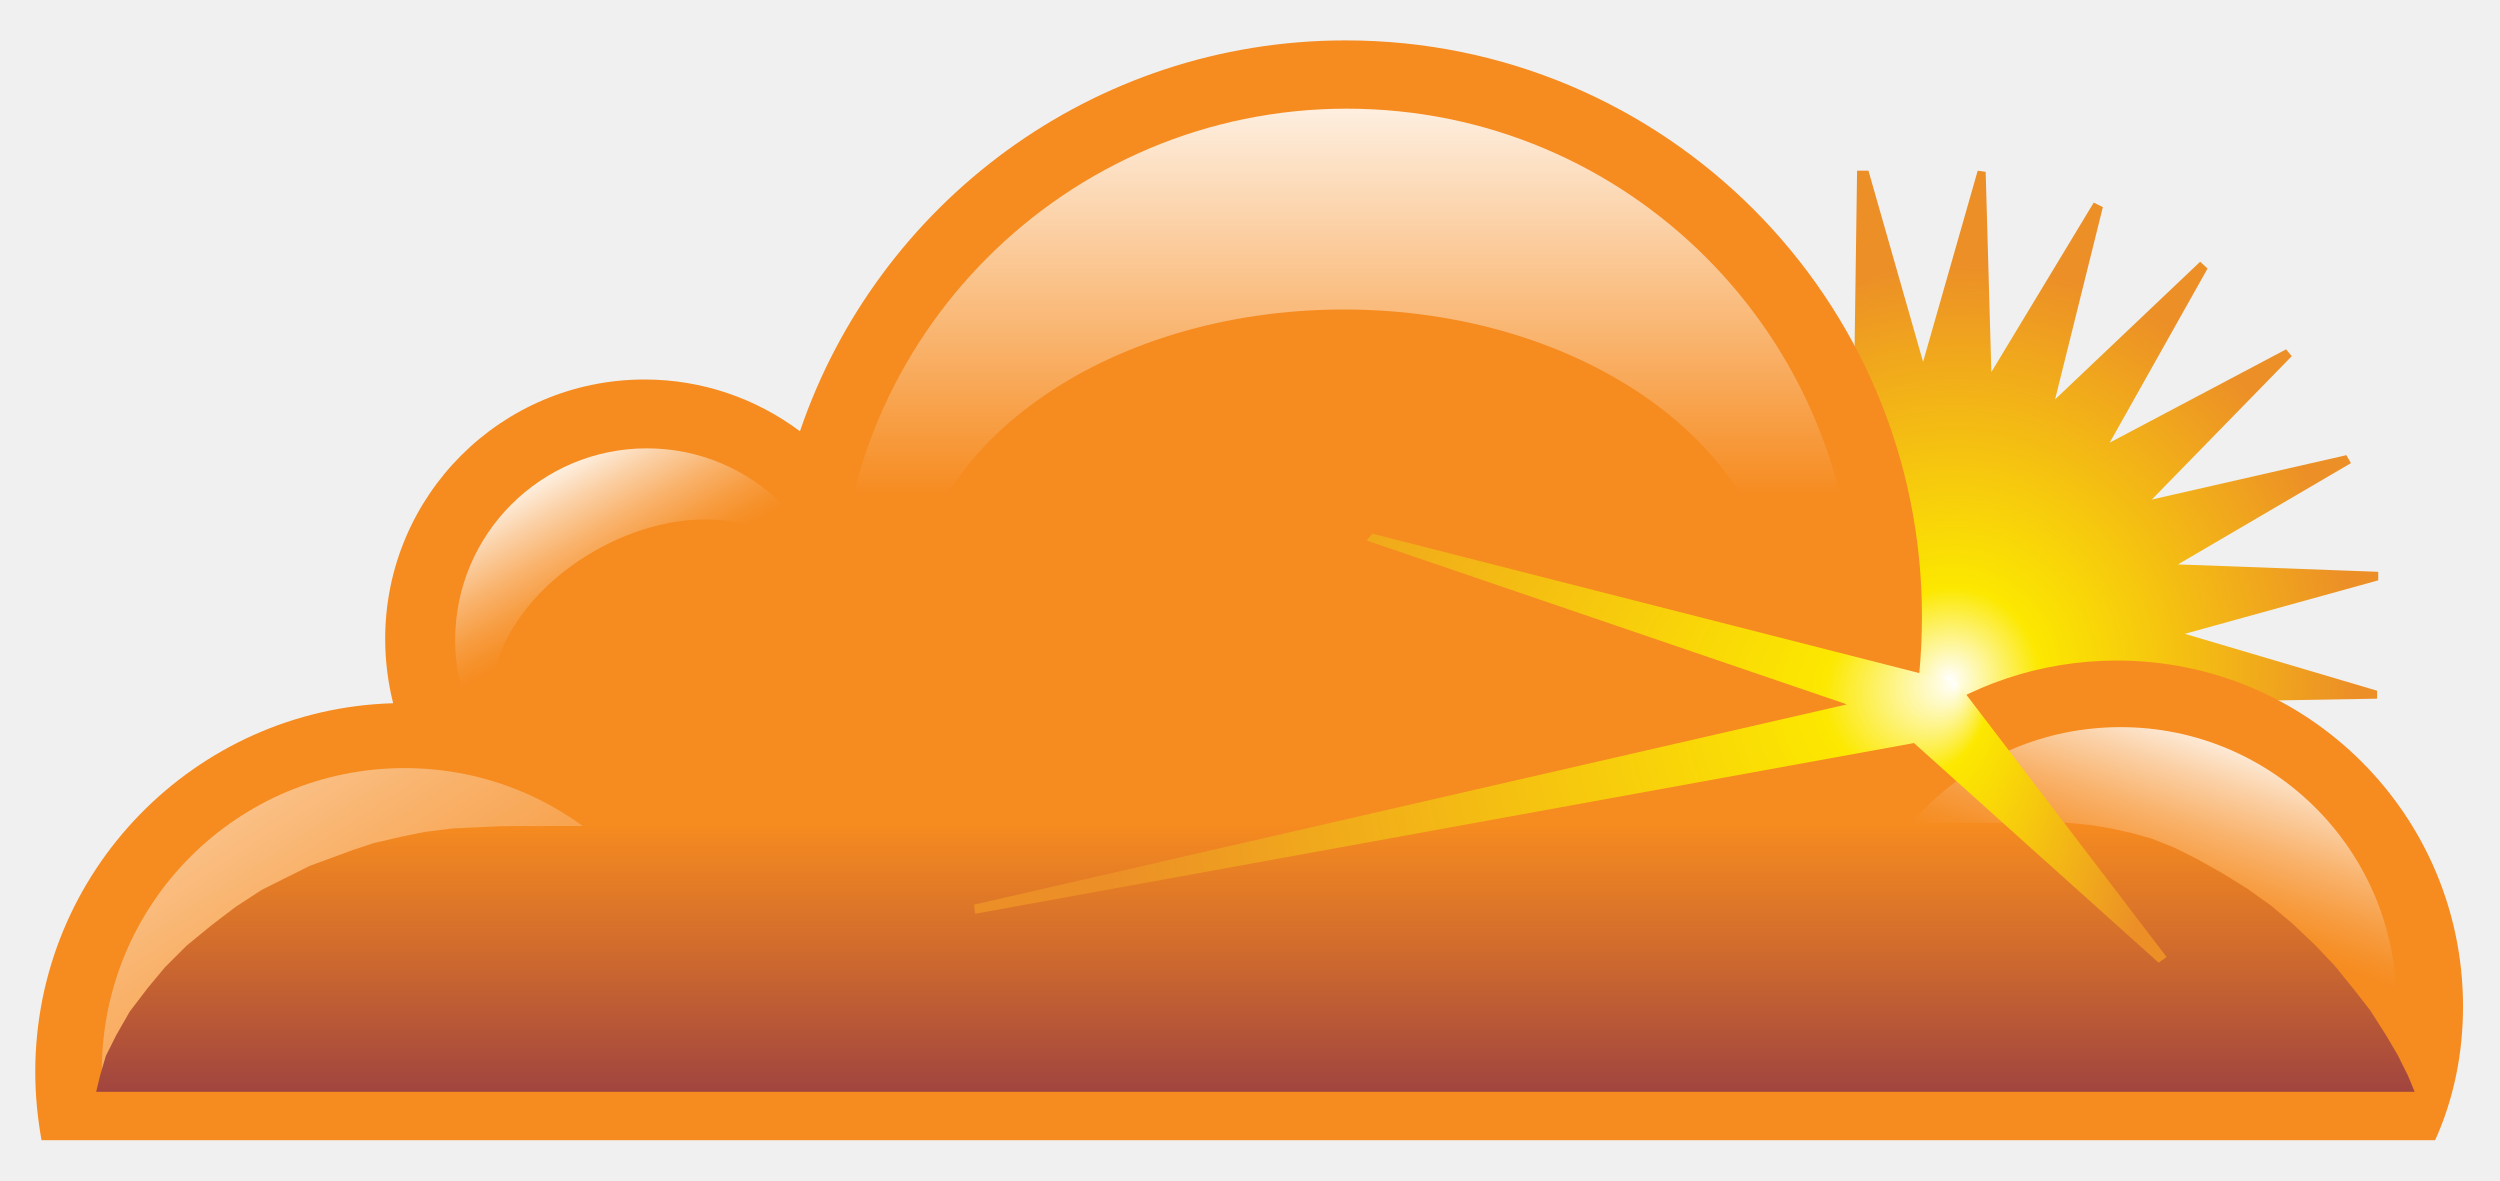
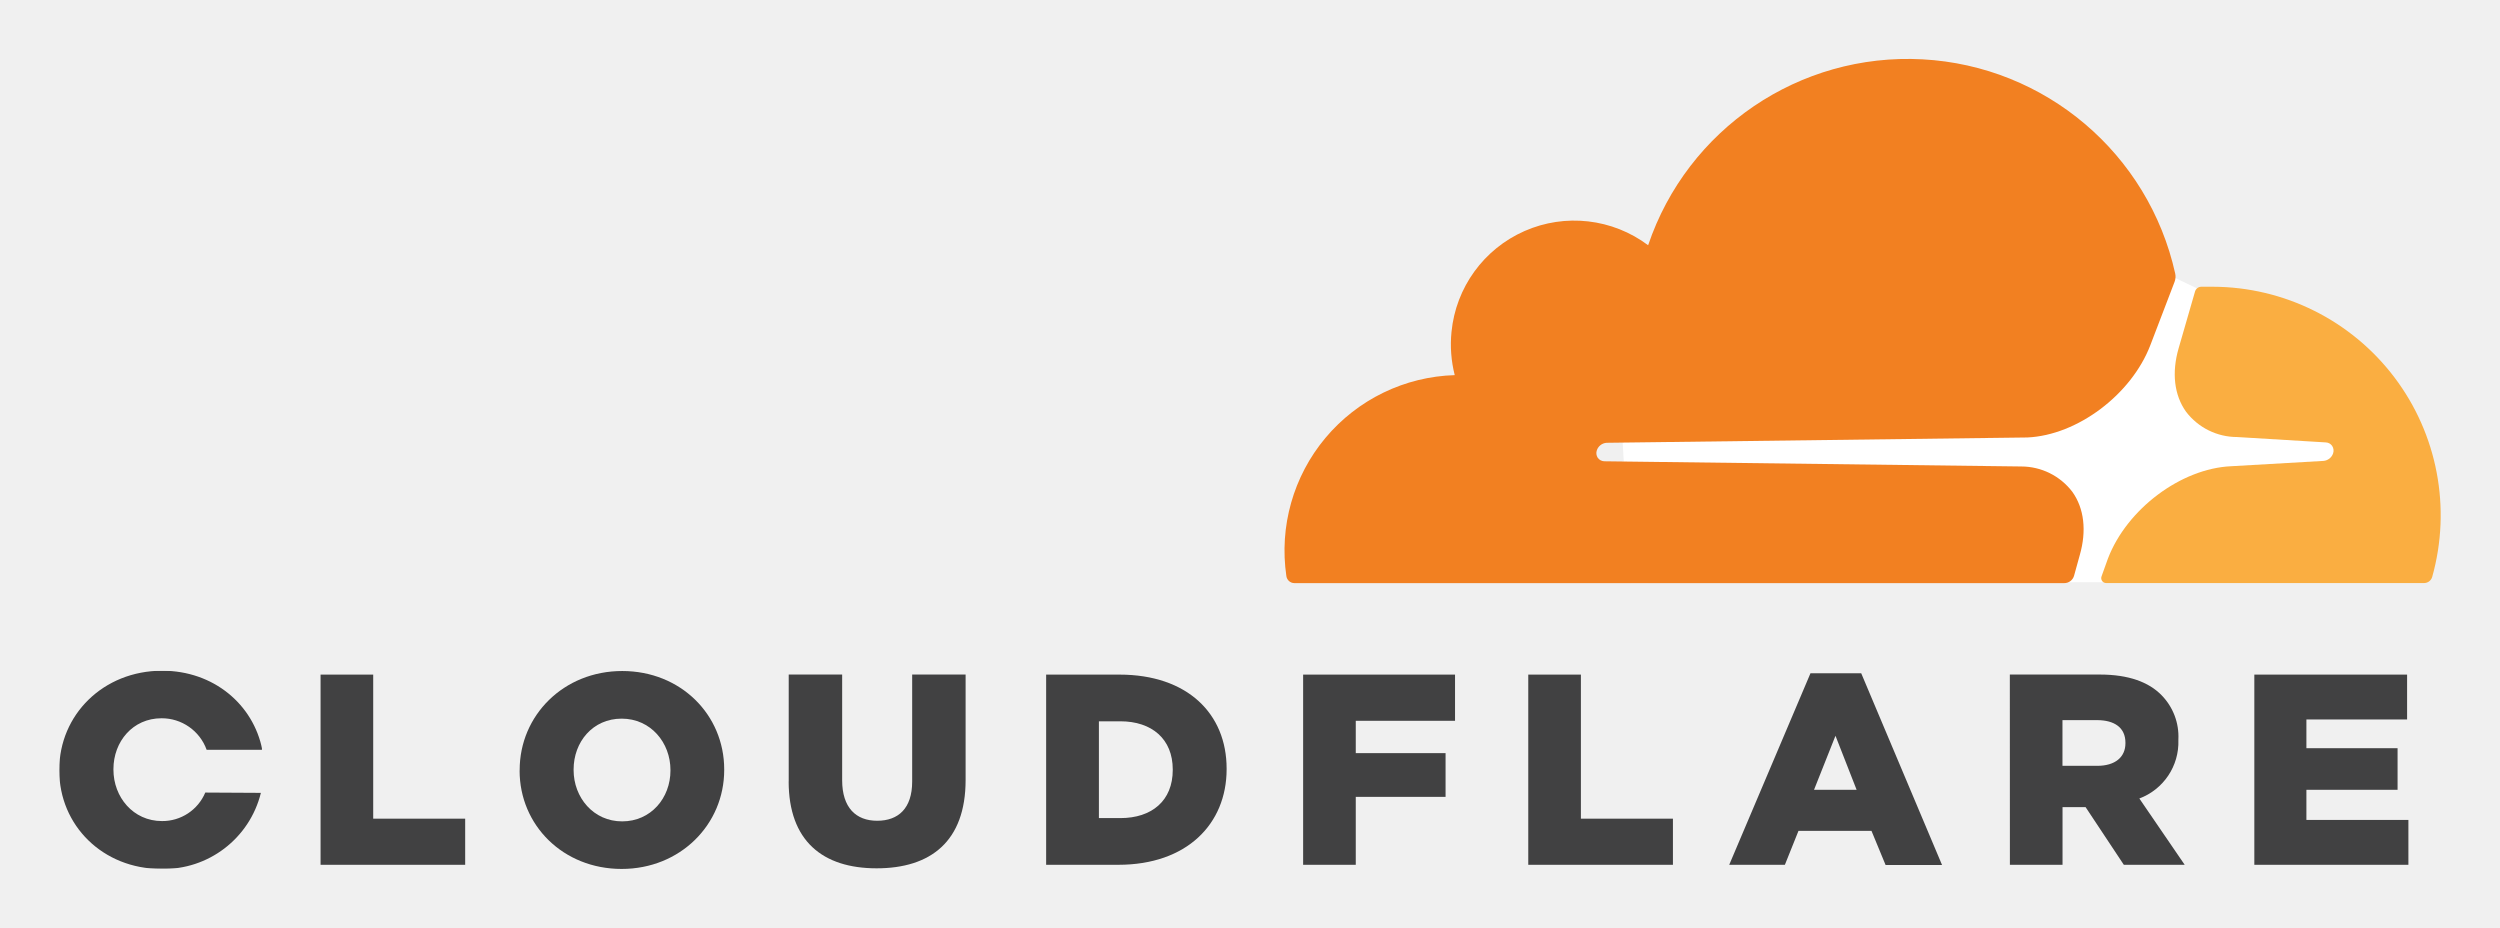
- <svg xmlns="http://www.w3.org/2000/svg" version="1.1" id="Layer_1" x="0px" y="0px" viewBox="0 0 439.4 207.4" enable-background="new 0 0 439.4 207.4" xml:space="preserve">
-   <g>
-     <radialGradient id="SVGID_1_" cx="344.656" cy="115.371" r="80.85" fx="342.677" fy="119.53" gradientUnits="userSpaceOnUse">
-       <stop offset="0" style="stop-color:#FFFFFF" />
-       <stop offset="0.19" style="stop-color:#FCE800" />
-       <stop offset="0.859" style="stop-color:#EC8F27" />
-     </radialGradient>
-     <polygon fill-rule="evenodd" clip-rule="evenodd" fill="url(#SVGID_1_)" points="338,63.6 347.6,30 349,30.2 350,65.4 368,35.6    369.6,36.4 361.2,70.2 386.7,46 388,47.2 370.8,77.8 401.8,61.4 402.8,62.6 378.2,87.8 412.4,80 413.2,81.4 382.8,99.2 418,100.5    418,102 384,111.4 417.8,121.4 417.8,122.8 382.6,123.4 412.4,142 411.6,143.6 377.7,135 401.6,160.4 400.8,161.8 370.4,144.4    386.7,175.2 385.2,176.4 360.2,151.8 368.4,185.6 366.8,186.6 349,156.4 348.4,191.2 346.6,191.6 337,158 327,191.6 325.2,191.2    325.2,156.4 324.2,156 304.8,185.2 313.2,151.4 287.6,175.4 286.2,174.2 303.6,143.8 272.4,160 271.4,158.8 296,134 261.6,141.6    261.2,140.2 291.6,122.4 256.8,121 256.2,119.6 289.9,110 256.6,100.2 256.8,98.6 291.8,98 262.2,80 262.4,78.4 296.7,87    272.4,61.4 273.6,60 304.4,76.8 287.6,46.4 288.6,45.2 314.4,69.8 306,35.6 305.7,35 325.9,65.4 326.4,30 328.4,30  " />
-     <g>
-       <path fill="#F68B1F" d="M432.9,176.9c0-33.6-27.2-60.8-60.8-60.8c-13.6,0-26.1,4.4-36.2,11.9c1.3-6.4,1.9-13,1.9-19.7    c0-55.9-45.3-101.2-101.3-101.2c-44.5,0-82.3,28.7-95.9,68.7c-7.6-5.7-17.1-9.1-27.3-9.1c-25.2,0-45.6,20.4-45.6,45.6    c0,3.9,0.5,7.7,1.4,11.3c-34.9,1-62.9,29.6-62.9,64.8c0,4.1,0.4,8.1,1.1,12h420.7C431.3,193.1,432.9,185.1,432.9,176.9z" />
+ <svg xmlns="http://www.w3.org/2000/svg" id="Layer_1" data-name="Layer 1" viewBox="0 0 404.2 150.03">
+   <defs>
+     <style>.cls-1,.cls-2{fill:none;}.cls-1{clip-rule:evenodd;}.cls-3{fill:#fff;}.cls-4{clip-path:url(#clip-path);}.cls-5{clip-path:url(#clip-path-2);}.cls-6{fill:#f28021;}.cls-7{clip-path:url(#clip-path-3);}.cls-8{fill:#faae41;}.cls-9{clip-path:url(#clip-path-5);}.cls-10{fill:#414142;}.cls-11{clip-path:url(#clip-path-7);}.cls-12{clip-path:url(#clip-path-9);}.cls-13{clip-path:url(#clip-path-11);}.cls-14{clip-path:url(#clip-path-13);}.cls-15{clip-path:url(#clip-path-15);}.cls-16{clip-path:url(#clip-path-17);}.cls-17{clip-path:url(#clip-path-19);}.cls-18{clip-path:url(#clip-path-21);}.cls-19{clip-path:url(#clip-path-23);}.cls-20{isolation:isolate;}.cls-21{clip-path:url(#clip-path-25);}.cls-22{clip-path:url(#clip-path-26);}</style>
+     <clipPath id="clip-path" transform="translate(9.58 9.58)">
+       <path class="cls-1" d="M326.67,80.19c1.14-3.94.72-7.58-1.2-10.26a10.39,10.39,0,0,0-8.25-4.09L249.8,65a1.34,1.34,0,0,1-1.06-.57,1.38,1.38,0,0,1-.14-1.22,1.8,1.8,0,0,1,1.57-1.2l68.05-.86c8.07-.37,16.81-6.93,19.87-14.93L342,36a2.33,2.33,0,0,0,.11-1.34,44.3,44.3,0,0,0-85.22-4.59,19.93,19.93,0,0,0-31.79,14,20.14,20.14,0,0,0,.52,7,28.38,28.38,0,0,0-27.22,32.49,1.32,1.32,0,0,0,1.3,1.14l124.48,0a1.64,1.64,0,0,0,1.57-1.18Z" />
+     </clipPath>
+     <clipPath id="clip-path-2" transform="translate(9.58 9.58)">
+       <rect class="cls-2" x="-109.25" y="-72.84" width="5458.87" height="642.11" />
+     </clipPath>
+     <clipPath id="clip-path-3" transform="translate(9.58 9.58)">
+       <path class="cls-1" d="M348.18,36.78c-.62,0-1.25,0-1.87,0a1.07,1.07,0,0,0-1,.78l-2.65,9.17c-1.14,3.94-.72,7.58,1.2,10.26a10.38,10.38,0,0,0,8.25,4.09l14.37.87a1.3,1.3,0,0,1,1,.56,1.37,1.37,0,0,1,.15,1.23,1.8,1.8,0,0,1-1.56,1.2l-14.93.86c-8.11.37-16.85,6.93-19.91,14.93L330.2,83.6a.8.8,0,0,0,.75,1.09h51.39a1.37,1.37,0,0,0,1.32-1,36.94,36.94,0,0,0-35.48-46.91" />
+     </clipPath>
+     <clipPath id="clip-path-5" transform="translate(9.58 9.58)">
+       <polygon class="cls-1" points="42.25 99.49 50.76 99.49 50.76 122.78 65.63 122.78 65.63 130.24 42.25 130.24 42.25 99.49" />
+     </clipPath>
+     <clipPath id="clip-path-7" transform="translate(9.58 9.58)">
+       <path class="cls-1" d="M74.44,115v-.09c0-8.83,7.11-16,16.58-16s16.49,7.08,16.49,15.91v.09c0,8.83-7.11,16-16.58,16s-16.5-7.07-16.5-15.9m24.39,0v-.09c0-4.44-3.2-8.31-7.89-8.31s-7.77,3.78-7.77,8.22v.09c0,4.44,3.2,8.3,7.85,8.3s7.81-3.78,7.81-8.22" />
+     </clipPath>
+     <clipPath id="clip-path-9" transform="translate(9.58 9.58)">
+       <path class="cls-1" d="M117.94,116.75V99.48h8.64v17.09c0,4.44,2.24,6.55,5.66,6.55s5.66-2,5.66-6.33V99.48h8.64v17.05c0,9.93-5.66,14.28-14.39,14.28s-14.22-4.44-14.22-14.06" />
+     </clipPath>
+     <clipPath id="clip-path-11" transform="translate(9.58 9.58)">
+       <path class="cls-1" d="M159.56,99.49h11.85c11,0,17.33,6.33,17.33,15.2v.09c0,8.87-6.45,15.46-17.5,15.46H159.56Zm12,23.2c5.09,0,8.47-2.81,8.47-7.78v-.09c0-4.92-3.38-7.78-8.47-7.78h-3.47v15.64Z" />
+     </clipPath>
+     <clipPath id="clip-path-13" transform="translate(9.58 9.58)">
+       <polygon class="cls-1" points="201.11 99.49 225.67 99.49 225.67 106.96 209.62 106.96 209.62 112.19 224.14 112.19 224.14 119.26 209.62 119.26 209.62 130.24 201.11 130.24 201.11 99.49" />
+     </clipPath>
+     <clipPath id="clip-path-15" transform="translate(9.58 9.58)">
+       <polygon class="cls-1" points="237.51 99.49 246.02 99.49 246.02 122.78 260.9 122.78 260.9 130.24 237.51 130.24 237.51 99.49" />
+     </clipPath>
+     <clipPath id="clip-path-17" transform="translate(9.58 9.58)">
+       <path class="cls-1" d="M283.14,99.27h8.2l13.07,31h-9.13L293,124.75H281.2L279,130.24h-9Zm7.46,18.85-3.42-8.74-3.47,8.74Z" />
+     </clipPath>
+     <clipPath id="clip-path-19" transform="translate(9.58 9.58)">
+       <path class="cls-1" d="M315.37,99.48H329.9c4.7,0,7.94,1.23,10,3.34a9.54,9.54,0,0,1,2.72,7.16v.09a9.73,9.73,0,0,1-6.31,9.45l7.33,10.72H333.8l-6.18-9.32h-3.73v9.32h-8.51Zm14.13,14.76c2.9,0,4.56-1.41,4.56-3.65v-.09c0-2.42-1.75-3.65-4.61-3.65h-5.57v7.38Z" />
+     </clipPath>
+     <clipPath id="clip-path-21" transform="translate(9.58 9.58)">
+       <polygon class="cls-1" points="354.9 99.49 379.6 99.49 379.6 106.74 363.32 106.74 363.32 111.39 378.06 111.39 378.06 118.11 363.32 118.11 363.32 122.99 379.81 122.99 379.81 130.24 354.9 130.24 354.9 99.49" />
+     </clipPath>
+     <clipPath id="clip-path-23" transform="translate(9.58 9.58)">
+       <rect class="cls-2" y="98.87" width="32.77" height="31.99" />
+     </clipPath>
+     <clipPath id="clip-path-25" transform="translate(9.58 9.58)">
+       <rect class="cls-2" y="97.75" width="34.5" height="34.5" />
+     </clipPath>
+     <clipPath id="clip-path-26" transform="translate(9.58 9.58)">
+       <path class="cls-1" d="M23.61,118.56a7.52,7.52,0,0,1-7,4.61c-4.65,0-7.85-3.87-7.85-8.31v-.09c0-4.44,3.12-8.22,7.77-8.22a7.71,7.71,0,0,1,7.3,5.1h9c-1.44-7.32-7.86-12.79-16.19-12.79C7.1,98.87,0,106,0,114.86V115c0,8.83,7,15.91,16.49,15.91a16.18,16.18,0,0,0,16.11-12.3Z" />
+     </clipPath>
+   </defs>
+   <polygon class="cls-3" points="351.7 44.95 355.28 46.66 358.63 52.49 381.07 70.9 381.07 88.74 381.07 94.04 263.67 94.27 261.95 64.57 351.7 44.95" />
+   <g class="cls-4">
+     <g class="cls-5">
+       <rect class="cls-6" x="198.06" width="163.23" height="103.85" />
    </g>
-     <linearGradient id="SVGID_2_" gradientUnits="userSpaceOnUse" x1="236.733" y1="87.311" x2="236.733" y2="8.01">
-       <stop offset="0" style="stop-color:#F68B1F" />
-       <stop offset="1" style="stop-color:#FFFFFF" />
-     </linearGradient>
-     <path fill-rule="evenodd" clip-rule="evenodd" fill="url(#SVGID_2_)" d="M326,108.4c0,49.3-40.1,80.5-89.4,80.5   c-49.3,0-89.2-31.2-89.2-80.5s40-89.3,89.3-89.3C286.1,19.1,326,59.1,326,108.4" />
-     <path fill-rule="evenodd" clip-rule="evenodd" fill="#F68B1F" d="M312.4,109c0,30.2-34.1,54.6-76.2,54.6   c-42.1,0-76.2-24.5-76.2-54.6c0-30.2,34.1-54.6,76.2-54.6C278.2,54.4,312.4,78.8,312.4,109" />
-     <linearGradient id="SVGID_3_" gradientUnits="userSpaceOnUse" x1="94.041" y1="61.513" x2="119.259" y2="86.731" gradientTransform="matrix(0.9642 0.2653 -0.2653 0.9642 21.1801 -3.7698)">
-       <stop offset="0" style="stop-color:#FFFFFF" />
-       <stop offset="4.820809e-02" style="stop-color:#FEF6ED" />
-       <stop offset="0.257" style="stop-color:#FBD0A5" />
-       <stop offset="0.444" style="stop-color:#F9B26B" />
-       <stop offset="0.603" style="stop-color:#F79D42" />
-       <stop offset="0.728" style="stop-color:#F69028" />
-       <stop offset="0.803" style="stop-color:#F68B1F" />
-     </linearGradient>
-     <circle fill="url(#SVGID_3_)" cx="113.7" cy="112.5" r="33.7" />
-     <path fill-rule="evenodd" clip-rule="evenodd" fill="#F68B1F" d="M141.1,99.6c5.7,9.9-1.4,24.7-16,33.1c-14.5,8.4-31,7.2-36.7-2.7   c-5.7-9.9,1.4-24.7,16-33.1C119,88.5,135.4,89.7,141.1,99.6" />
-     <g>
-       <linearGradient id="SVGID_4_" gradientUnits="userSpaceOnUse" x1="11.246" y1="88.281" x2="106.624" y2="235.133">
-         <stop offset="0" style="stop-color:#FFFFFF" />
-         <stop offset="4.820809e-02" style="stop-color:#FEF6ED" />
-         <stop offset="0.257" style="stop-color:#FBD0A5" />
-         <stop offset="0.444" style="stop-color:#F9B26B" />
-         <stop offset="0.603" style="stop-color:#F79D42" />
-         <stop offset="0.728" style="stop-color:#F69028" />
-         <stop offset="0.803" style="stop-color:#F68B1F" />
-       </linearGradient>
-       <path fill="url(#SVGID_4_)" d="M124.3,188.2c0-29.4-23.8-53.2-53.2-53.2c-29.4,0-53.2,23.8-53.2,53.2c0,0.1,0,0.2,0,0.3h106.4    C124.3,188.4,124.3,188.3,124.3,188.2z" />
+   </g>
+   <g class="cls-7">
+     <g class="cls-5">
+       <rect class="cls-8" x="330.14" y="36.78" width="74.05" height="67.07" />
    </g>
-     <g>
-       <linearGradient id="SVGID_5_" gradientUnits="userSpaceOnUse" x1="389.936" y1="125.283" x2="375.302" y2="168.177">
-         <stop offset="0" style="stop-color:#FFFFFF" />
-         <stop offset="4.820809e-02" style="stop-color:#FEF6ED" />
-         <stop offset="0.257" style="stop-color:#FBD0A5" />
-         <stop offset="0.444" style="stop-color:#F9B26B" />
-         <stop offset="0.603" style="stop-color:#F79D42" />
-         <stop offset="0.728" style="stop-color:#F69028" />
-         <stop offset="0.803" style="stop-color:#F68B1F" />
-       </linearGradient>
-       <path fill="url(#SVGID_5_)" d="M421.2,176.3c0-26.8-21.7-48.5-48.5-48.5c-26.8,0-48.5,21.7-48.5,48.5c0,3.8,0.4,7.4,1.3,11h94.5    C420.7,183.8,421.2,180.1,421.2,176.3z" />
+   </g>
+   <g class="cls-9">
+     <g class="cls-5">
+       <rect class="cls-10" x="42.25" y="99.49" width="42.55" height="49.92" />
    </g>
-     <g>
-       <linearGradient id="SVGID_6_" gradientUnits="userSpaceOnUse" x1="220.652" y1="144.88" x2="220.652" y2="191.754">
-         <stop offset="0" style="stop-color:#F68B1F" />
-         <stop offset="0.531" style="stop-color:#CB672F" />
-         <stop offset="1" style="stop-color:#A1453F" />
-       </linearGradient>
-       <polygon fill="url(#SVGID_6_)" points="423.2,189 421.4,185.4 419.4,182 416.6,177.6 413.8,174 410.4,169.8 407,166.2 403,162.4     399.2,159.2 395,156.2 390.8,153.6 386.2,151 382.2,149 378.2,147.4 374.6,146.4 371,145.6 367.4,145 363.2,144.6 88.4,145.2     84,145.4 79.6,145.6 74.8,146.2 70.8,147 65.6,148.2 62,149.4 58.2,150.8 54.4,152.2 49.6,154.6 46,156.4 41.4,159.4 37.2,162.6     32.8,166.2 29,170 26,173.6 22.8,177.8 20.4,182 18.6,185.6 17.6,189 16.9,191.9 424.4,191.9   " />
+   </g>
+   <g class="cls-11">
+     <g class="cls-5">
+       <rect class="cls-10" x="74.44" y="98.87" width="52.24" height="51.15" />
    </g>
-     <radialGradient id="SVGID_7_" cx="276.776" cy="139.446" r="108.216" fx="343.904" fy="119.827" gradientUnits="userSpaceOnUse">
-       <stop offset="0" style="stop-color:#FFFFFF" />
-       <stop offset="0.133" style="stop-color:#FCE800" />
-       <stop offset="0.859" style="stop-color:#EC8F27" />
-     </radialGradient>
-     <polygon fill-rule="evenodd" clip-rule="evenodd" fill="url(#SVGID_7_)" points="344,120 380.8,168.2 379.4,169.2 336.4,130.6    171.4,160.6 171.2,159 324.6,123.8 240.2,95 241.2,93.8  " />
+   </g>
+   <g class="cls-12">
+     <g class="cls-5">
+       <rect class="cls-10" x="117.94" y="99.48" width="47.77" height="50.5" />
+     </g>
+   </g>
+   <g class="cls-13">
+     <g class="cls-5">
+       <rect class="cls-10" x="159.56" y="99.49" width="48.34" height="49.92" />
+     </g>
+   </g>
+   <g class="cls-14">
+     <g class="cls-5">
+       <rect class="cls-10" x="201.11" y="99.49" width="43.73" height="49.92" />
+     </g>
+   </g>
+   <g class="cls-15">
+     <g class="cls-5">
+       <rect class="cls-10" x="237.51" y="99.49" width="42.55" height="49.92" />
+     </g>
+   </g>
+   <g class="cls-16">
+     <g class="cls-5">
+       <rect class="cls-10" x="270.06" y="99.27" width="53.52" height="50.14" />
+     </g>
+   </g>
+   <g class="cls-17">
+     <g class="cls-5">
+       <rect class="cls-10" x="315.38" y="99.48" width="47.42" height="49.93" />
+     </g>
+   </g>
+   <g class="cls-18">
+     <g class="cls-5">
+       <rect class="cls-10" x="354.9" y="99.49" width="44.08" height="49.92" />
+     </g>
+   </g>
+   <g class="cls-19">
+     <g class="cls-5">
+       <g class="cls-20">
+         <g class="cls-21">
+           <g class="cls-22">
+             <g class="cls-21">
+               <rect class="cls-10" y="98.87" width="51.93" height="51.15" />
+             </g>
+           </g>
+         </g>
+       </g>
+     </g>
  </g>
</svg>
